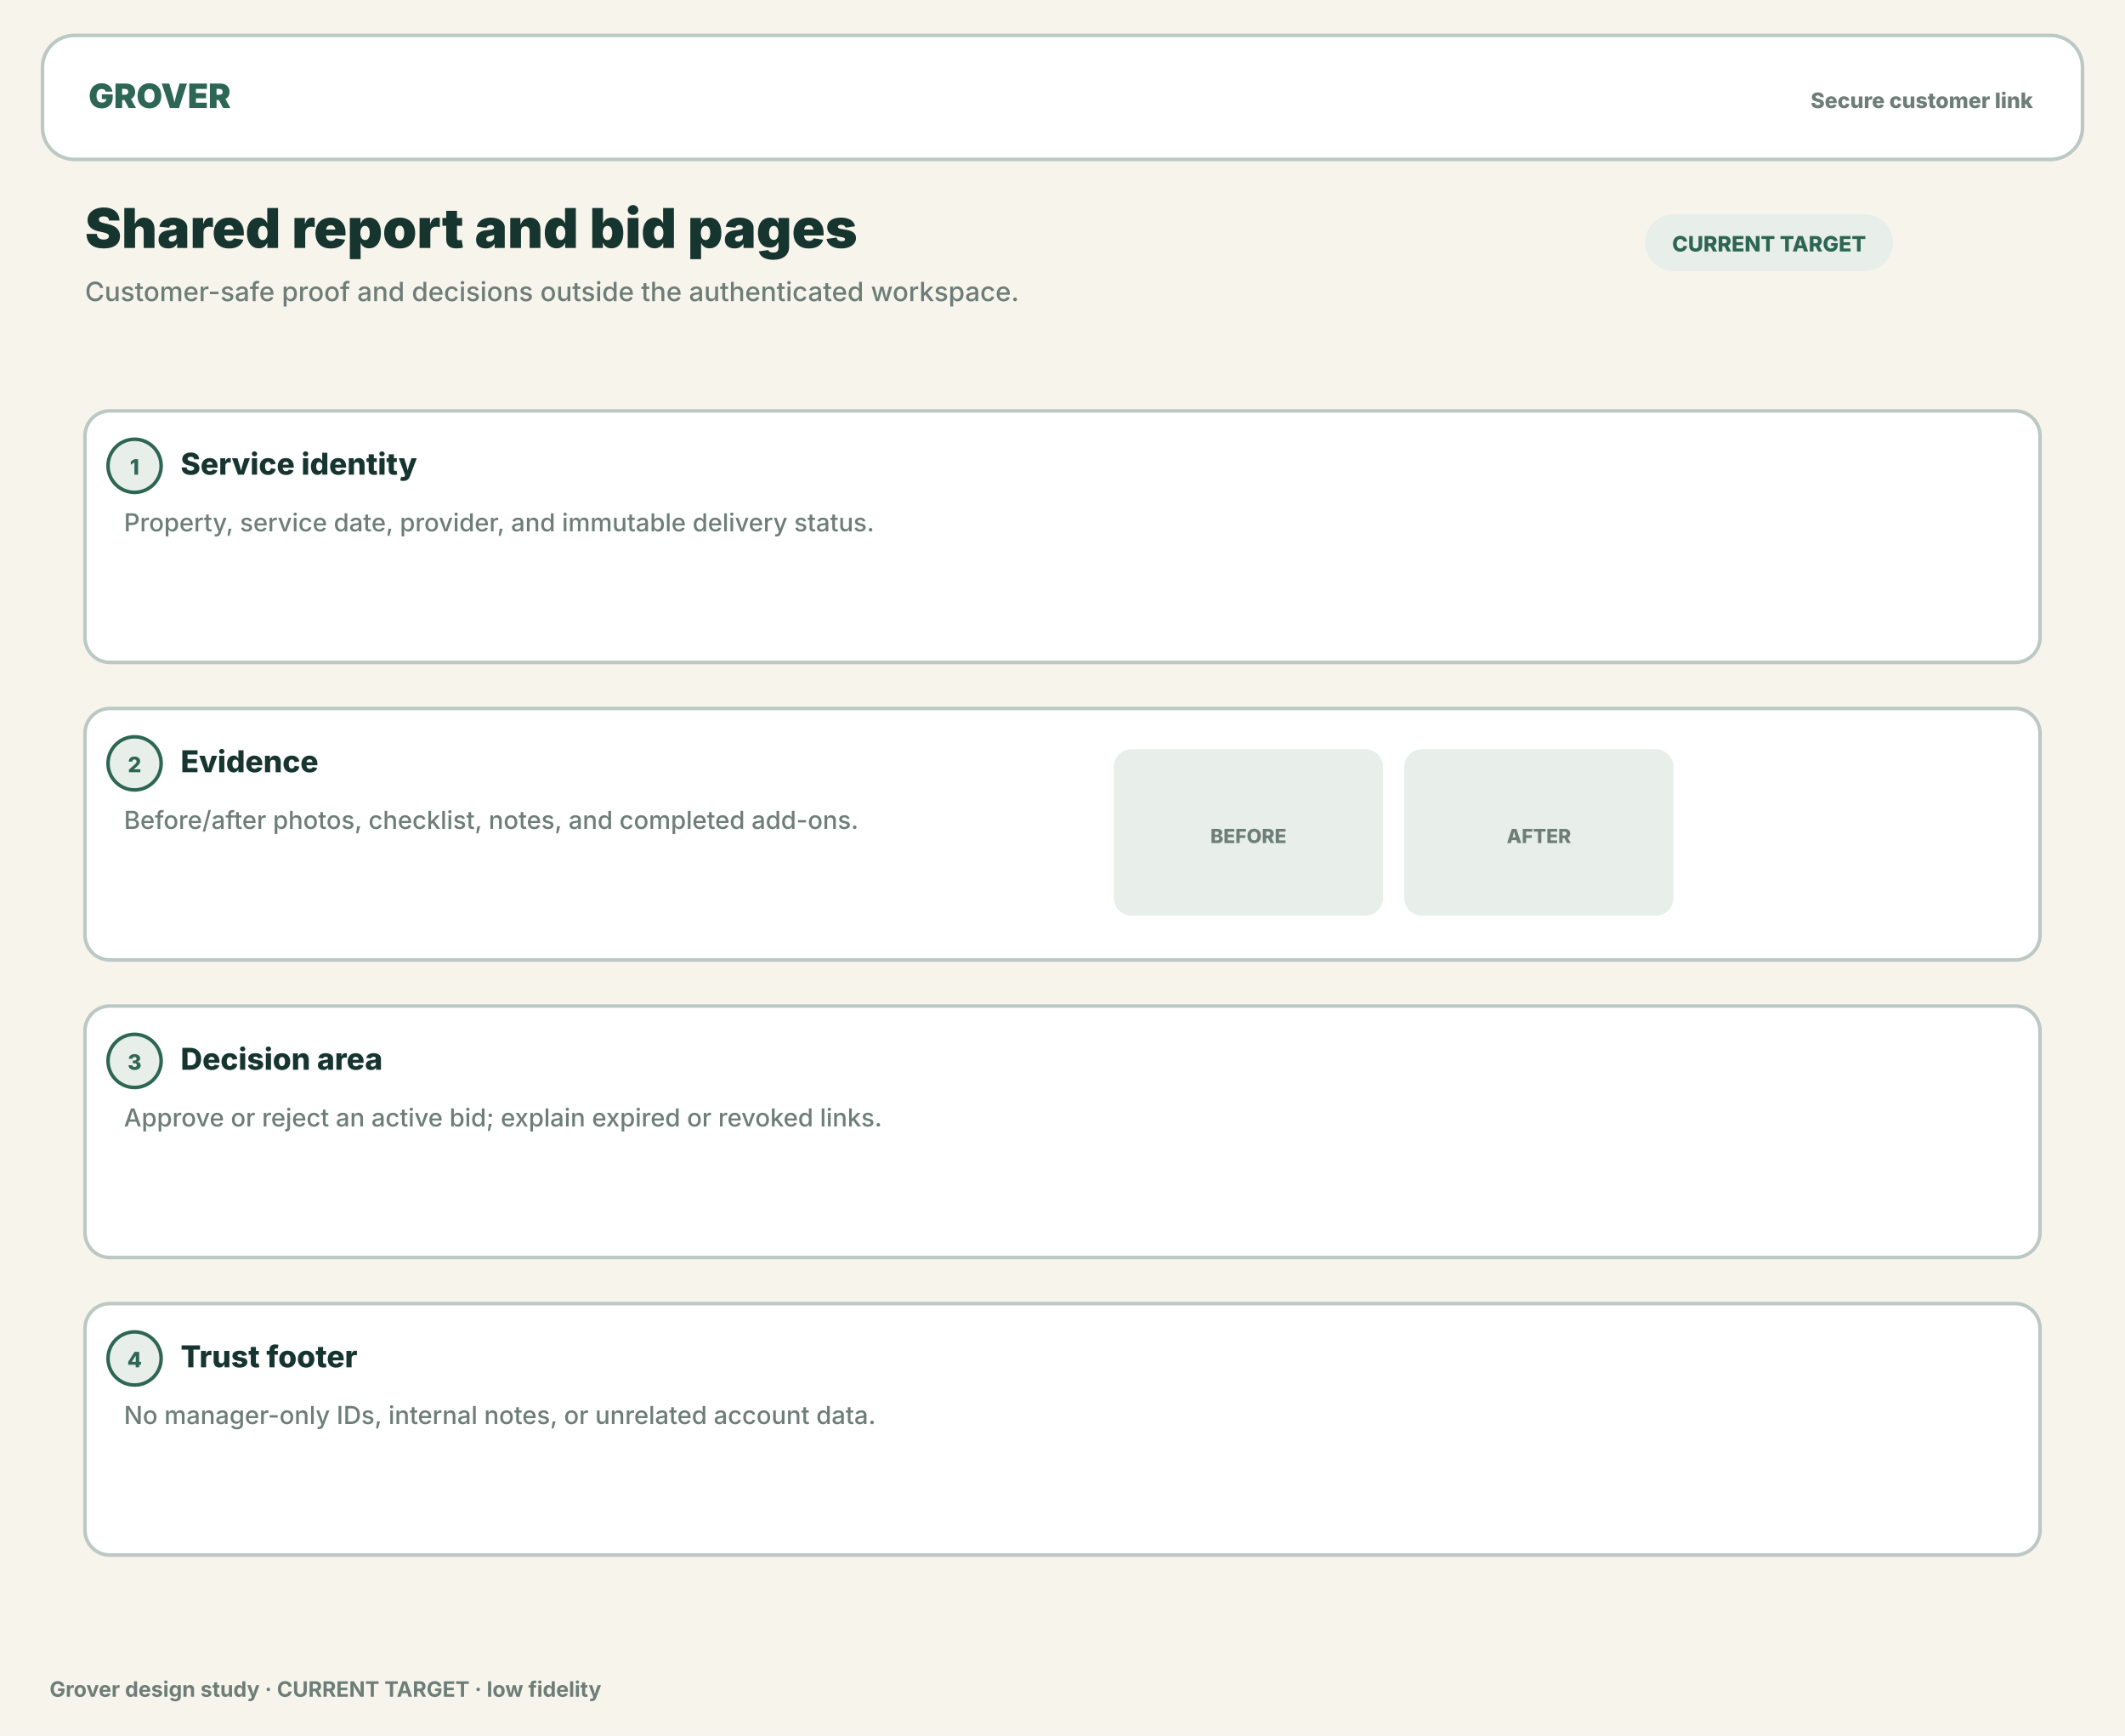
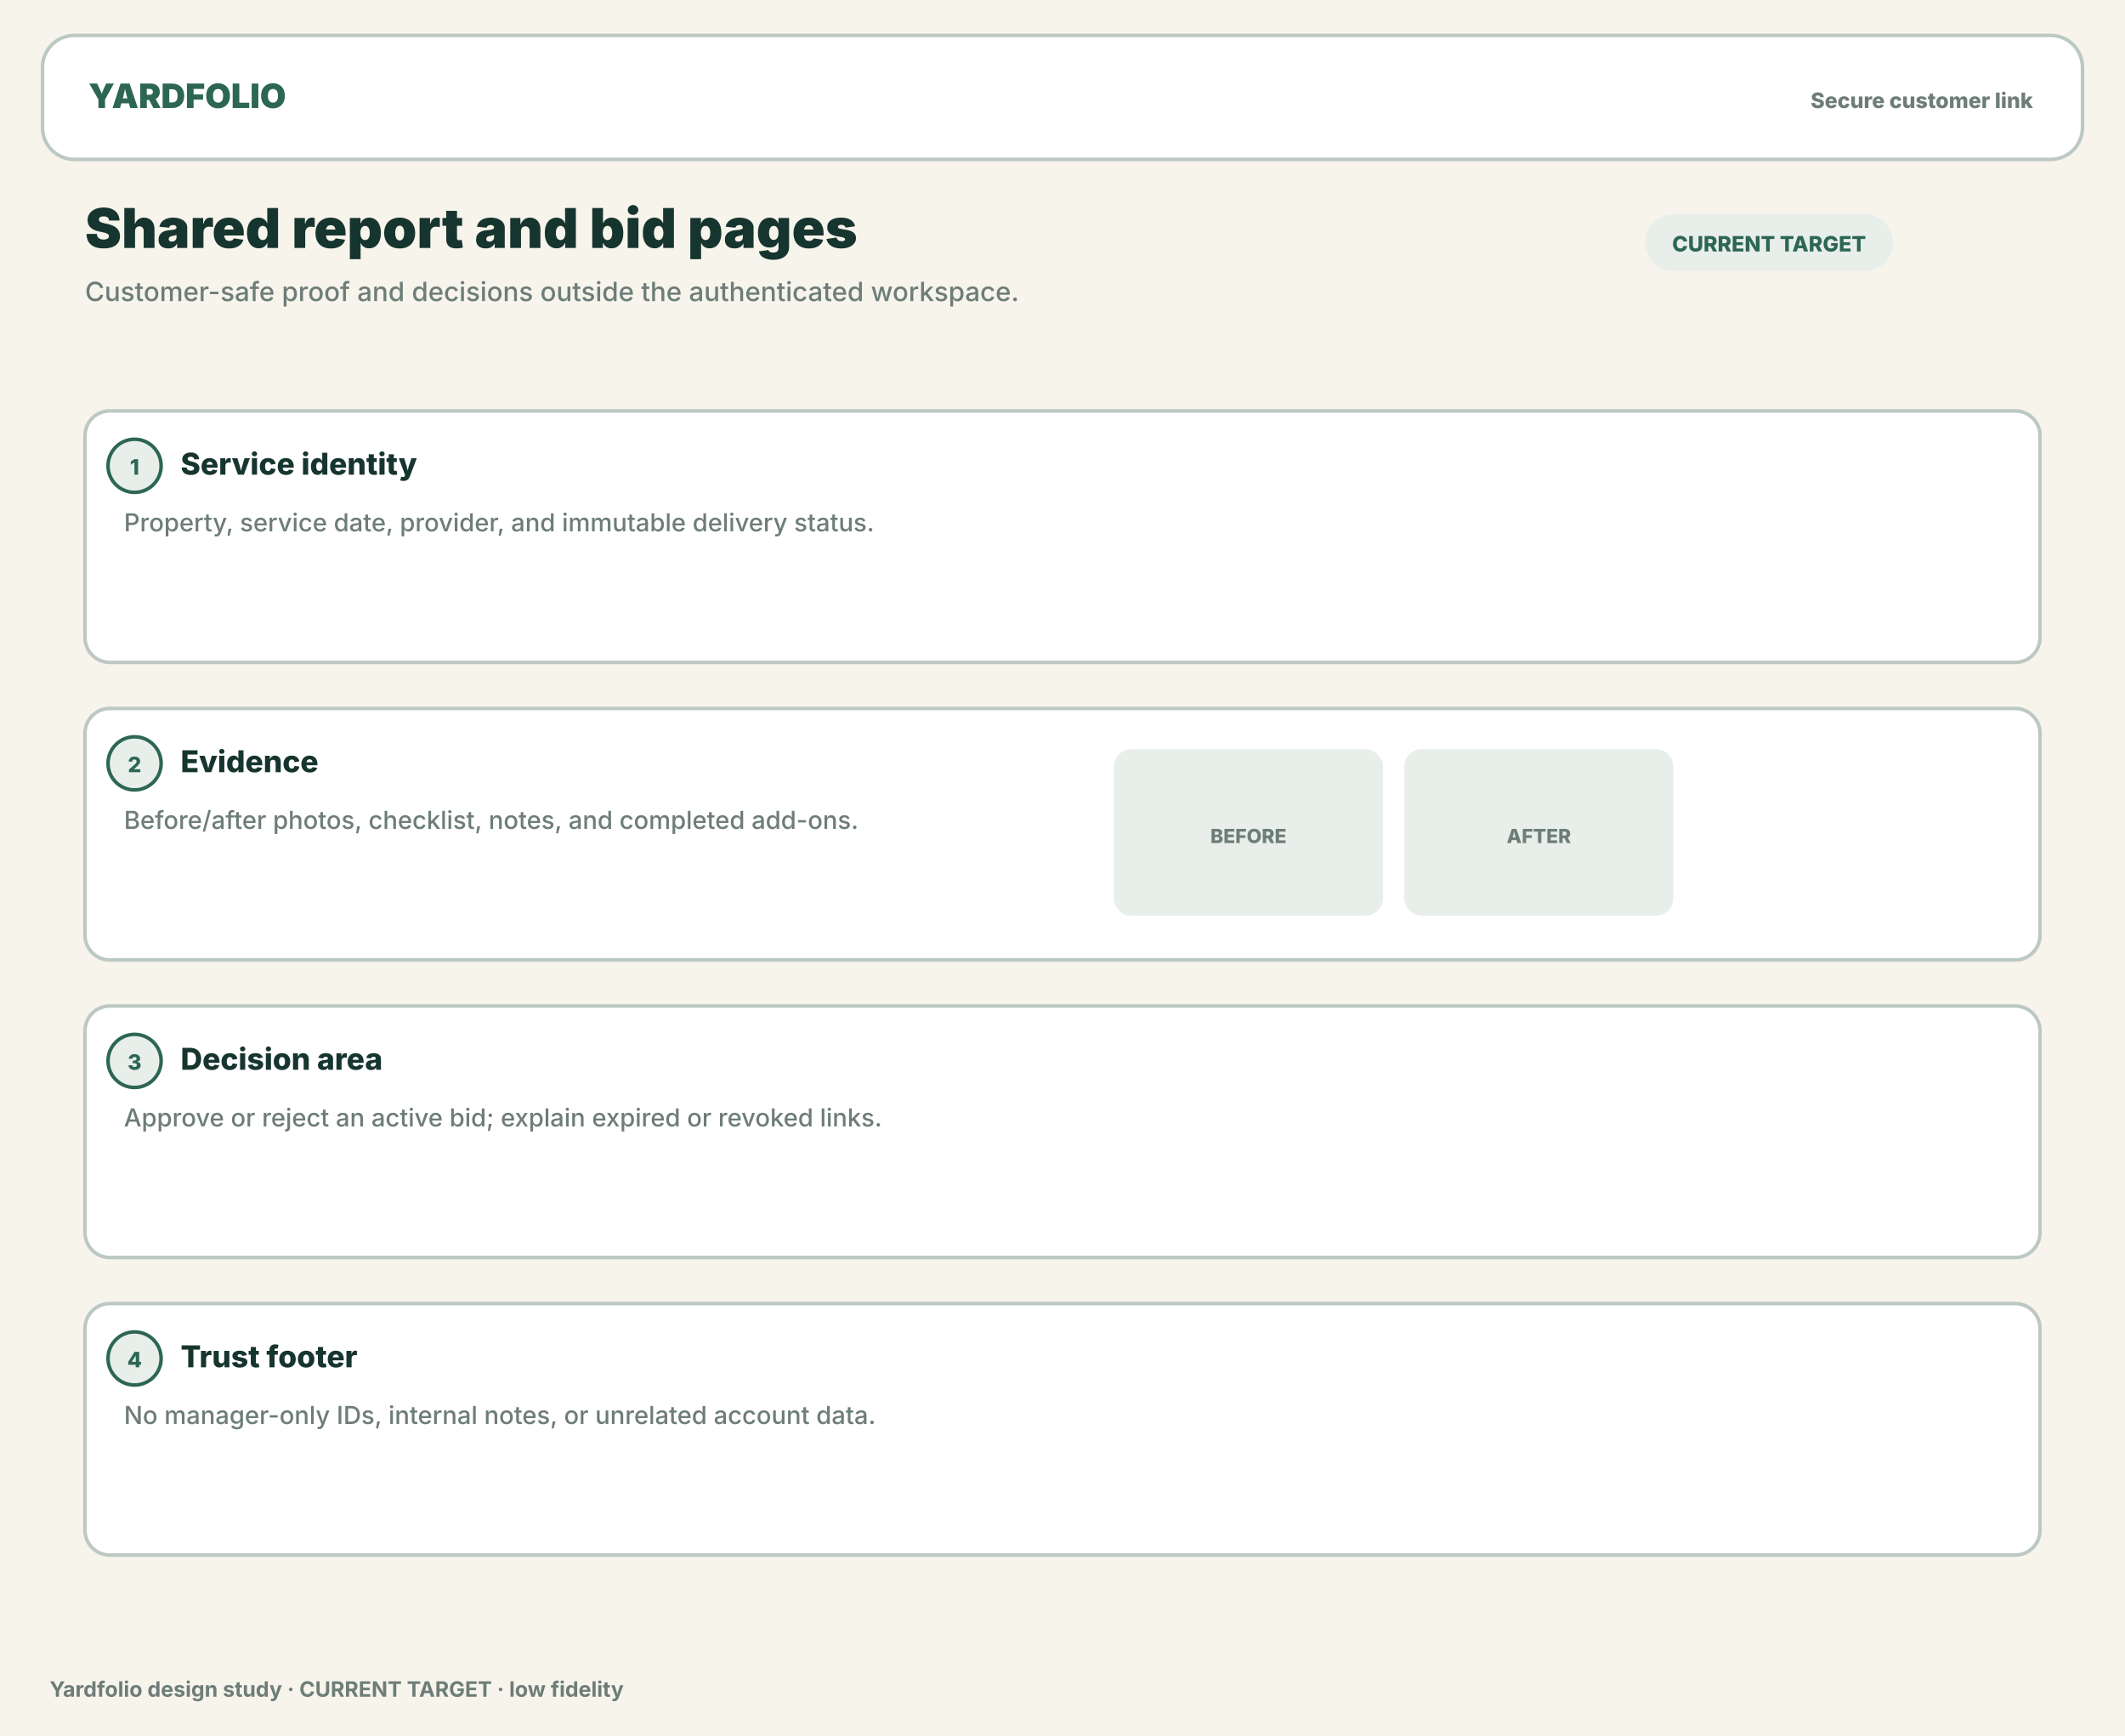
<svg xmlns="http://www.w3.org/2000/svg" width="1200" height="980" viewBox="0 0 1200 980" role="img" aria-labelledby="title desc">
  <rect width="1200" height="980" fill="#f7f4ec" />
  <rect x="24" y="20" width="1152" height="70" rx="18" fill="#ffffff" stroke="#bcc8c3" stroke-width="2" />
-   <text x="50" y="61" font-family="Inter, Arial, sans-serif" font-size="19" font-weight="900" fill="#2d6654" text-anchor="start">GROVER</text>
+   <text x="50" y="61" font-family="Inter, Arial, sans-serif" font-size="19" font-weight="900" fill="#2d6654" text-anchor="start">YARDFOLIO</text>
  <text x="1148" y="61" font-family="Inter, Arial, sans-serif" font-size="12" font-weight="800" fill="#6d7d78" text-anchor="end">Secure customer link</text>
  <text x="48" y="140" font-family="Inter, Arial, sans-serif" font-size="31" font-weight="900" fill="#17352f" text-anchor="start">Shared report and bid pages</text>
  <text x="48" y="170" font-family="Inter, Arial, sans-serif" font-size="15" font-weight="500" fill="#6d7d78" text-anchor="start">Customer-safe proof and decisions outside the authenticated workspace.</text>
  <rect x="930" y="122" width="138" height="30" rx="15" fill="#e8eee9" stroke="#e8eee9" stroke-width="2" />
  <text x="999" y="142" font-family="Inter, Arial, sans-serif" font-size="12" font-weight="800" fill="#2d6654" text-anchor="middle">CURRENT TARGET</text>
  <rect x="48" y="232" width="1104" height="142" rx="14" fill="#ffffff" stroke="#bcc8c3" stroke-width="2" />
  <circle cx="76" cy="263" r="15" fill="#e8eee9" stroke="#2d6654" stroke-width="2" />
  <text x="76" y="268" font-family="Inter, Arial, sans-serif" font-size="12" font-weight="800" fill="#2d6654" text-anchor="middle">1</text>
  <text x="102" y="268" font-family="Inter, Arial, sans-serif" font-size="17" font-weight="800" fill="#17352f" text-anchor="start">Service identity</text>
  <text x="70" y="300" font-family="Inter, Arial, sans-serif" font-size="14" font-weight="500" fill="#6d7d78" text-anchor="start">Property, service date, provider, and immutable delivery status.</text>
  <rect x="48" y="400" width="1104" height="142" rx="14" fill="#ffffff" stroke="#bcc8c3" stroke-width="2" />
  <circle cx="76" cy="431" r="15" fill="#e8eee9" stroke="#2d6654" stroke-width="2" />
  <text x="76" y="436" font-family="Inter, Arial, sans-serif" font-size="12" font-weight="800" fill="#2d6654" text-anchor="middle">2</text>
  <text x="102" y="436" font-family="Inter, Arial, sans-serif" font-size="17" font-weight="800" fill="#17352f" text-anchor="start">Evidence</text>
  <text x="70" y="468" font-family="Inter, Arial, sans-serif" font-size="14" font-weight="500" fill="#6d7d78" text-anchor="start">Before/after photos, checklist, notes, and completed add-ons.</text>
  <rect x="630" y="424" width="150" height="92" rx="9" fill="#e8eee9" stroke="#e8eee9" stroke-width="2" />
  <rect x="794" y="424" width="150" height="92" rx="9" fill="#e8eee9" stroke="#e8eee9" stroke-width="2" />
  <text x="705" y="476" font-family="Inter, Arial, sans-serif" font-size="11" font-weight="800" fill="#6d7d78" text-anchor="middle">BEFORE</text>
  <text x="869" y="476" font-family="Inter, Arial, sans-serif" font-size="11" font-weight="800" fill="#6d7d78" text-anchor="middle">AFTER</text>
  <rect x="48" y="568" width="1104" height="142" rx="14" fill="#ffffff" stroke="#bcc8c3" stroke-width="2" />
  <circle cx="76" cy="599" r="15" fill="#e8eee9" stroke="#2d6654" stroke-width="2" />
  <text x="76" y="604" font-family="Inter, Arial, sans-serif" font-size="12" font-weight="800" fill="#2d6654" text-anchor="middle">3</text>
  <text x="102" y="604" font-family="Inter, Arial, sans-serif" font-size="17" font-weight="800" fill="#17352f" text-anchor="start">Decision area</text>
  <text x="70" y="636" font-family="Inter, Arial, sans-serif" font-size="14" font-weight="500" fill="#6d7d78" text-anchor="start">Approve or reject an active bid; explain expired or revoked links.</text>
  <rect x="48" y="736" width="1104" height="142" rx="14" fill="#ffffff" stroke="#bcc8c3" stroke-width="2" />
  <circle cx="76" cy="767" r="15" fill="#e8eee9" stroke="#2d6654" stroke-width="2" />
  <text x="76" y="772" font-family="Inter, Arial, sans-serif" font-size="12" font-weight="800" fill="#2d6654" text-anchor="middle">4</text>
  <text x="102" y="772" font-family="Inter, Arial, sans-serif" font-size="17" font-weight="800" fill="#17352f" text-anchor="start">Trust footer</text>
  <text x="70" y="804" font-family="Inter, Arial, sans-serif" font-size="14" font-weight="500" fill="#6d7d78" text-anchor="start">No manager-only IDs, internal notes, or unrelated account data.</text>
-   <text x="28" y="958" font-family="Inter, Arial, sans-serif" font-size="12" font-weight="700" fill="#6d7d78" text-anchor="start">Grover design study · CURRENT TARGET · low fidelity</text>
+   <text x="28" y="958" font-family="Inter, Arial, sans-serif" font-size="12" font-weight="700" fill="#6d7d78" text-anchor="start">Yardfolio design study · CURRENT TARGET · low fidelity</text>
</svg>
